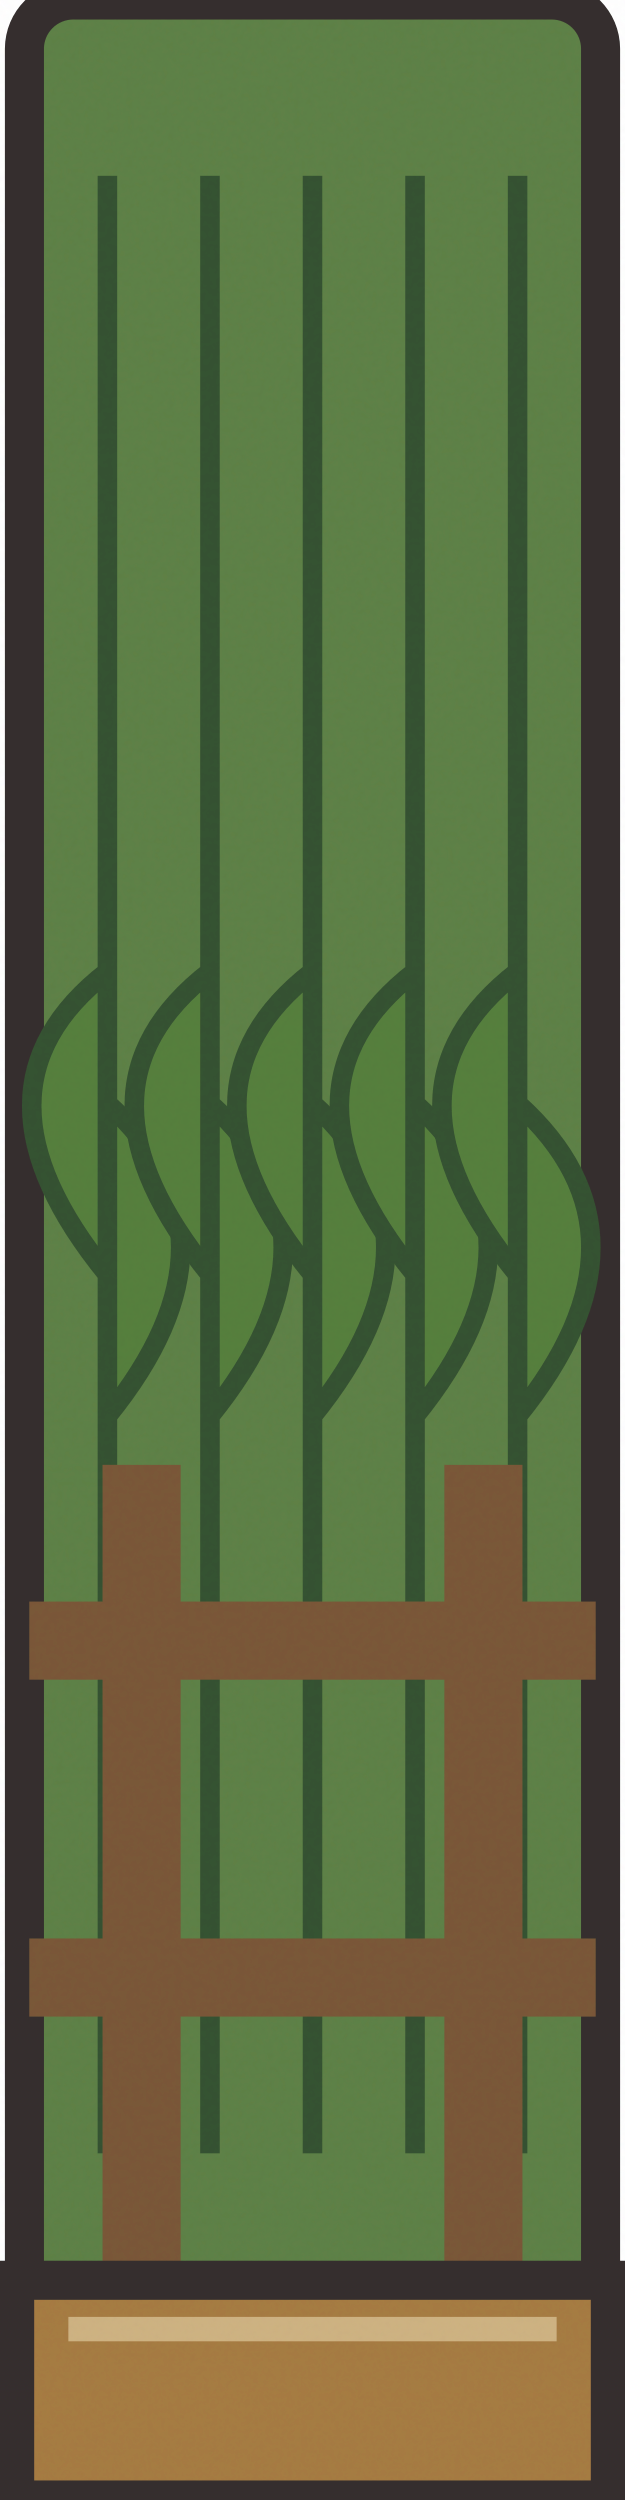
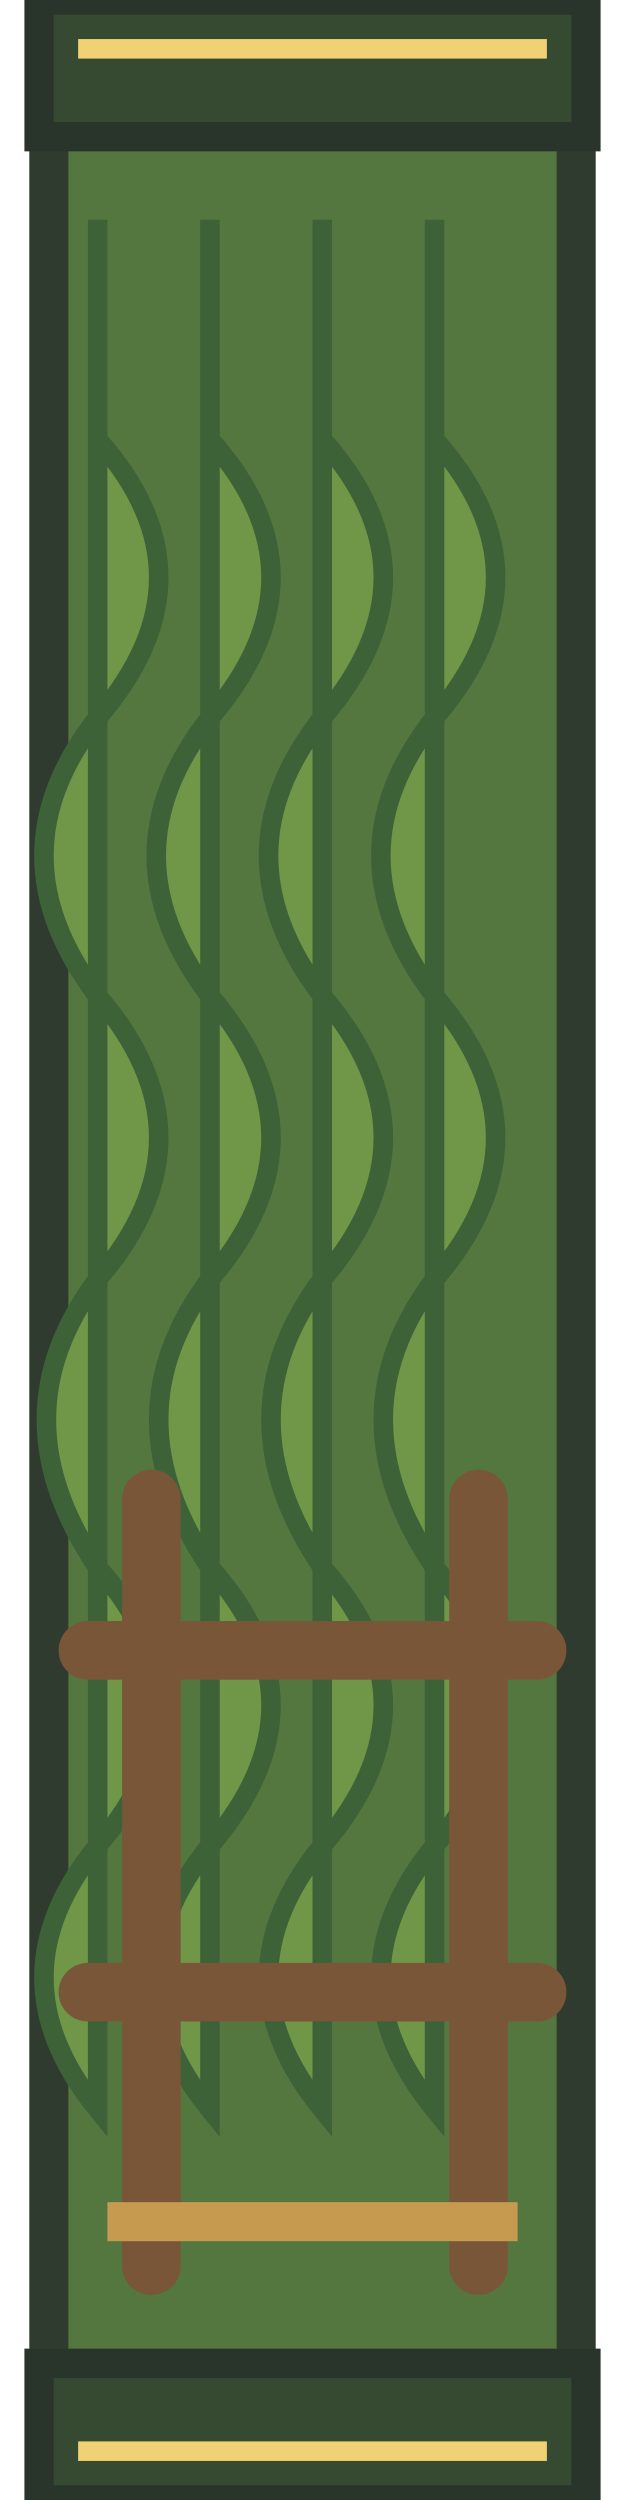
<svg xmlns="http://www.w3.org/2000/svg" width="128" height="512" viewBox="0 0 128 512">
-   <defs>
-     <filter id="paper" x="-10%" y="-10%" width="120%" height="120%">
-       <feTurbulence baseFrequency=".7" numOctaves="2" seed="7" type="fractalNoise" result="n" />
-       <feColorMatrix in="n" values="1 0 0 0 0 0 1 0 0 0 0 0 1 0 0 0 0 0 .045 0" />
-       <feBlend in="SourceGraphic" mode="multiply" />
-     </filter>
-   </defs>
-   <g filter="url(#paper)">
-     <rect x="5" y="0" width="118" height="512" rx="10" fill="#5e8146" stroke="#342f2d" stroke-width="8" />
-     <g fill="#567f3e" stroke="#355331" stroke-width="4">
-       <path d="M22 36v405m0-180q-31-38 0-62m0 91q30-37 0-64" />
-       <path d="M43 36v405m0-180q-31-38 0-62m0 91q30-37 0-64" />
-       <path d="M64 36v405m0-180q-31-38 0-62m0 91q30-37 0-64" />
-       <path d="M85 36v405m0-180q-31-38 0-62m0 91q30-37 0-64" />
-       <path d="M106 36v405m0-180q-31-38 0-62m0 91q30-37 0-64" />
-     </g>
-     <g stroke="#7a5938" stroke-width="16">
-       <path d="M6 336h116M6 405h116" />
-       <path d="M29 300v165M99 300v165" />
-     </g>
-     <path d="M3 467h122v45H3Z" fill="#a67b43" stroke="#342f2d" stroke-width="8" />
-     <path d="M14 477h100" stroke="#fff4cf" stroke-width="5" opacity=".45" />
+   <path d="M10 0h108v512H10z" fill="#54763f" stroke="#303b30" stroke-width="8" stroke-linejoin="round" />
+   <path d="M8 0h112v28H8zm0 484h112v28H8z" fill="#364a31" stroke="#29352b" stroke-width="6" />
+   <path d="M16 10h96M16 502h96" stroke="#f0d275" stroke-width="4" />
+   <g fill="#6f9747" stroke="#3d6237" stroke-width="4">
+     <path d="M20 45v387q-22-27 0-54q25-29 0-57q-21-31 0-59q25-29 0-58q-22-29 0-57q25-29 0-57z" />
+     <path d="M43 45v387q-22-27 0-54q25-29 0-57q-21-31 0-59q25-29 0-58q-22-29 0-57q25-29 0-57z" />
+     <path d="M66 45v387q-22-27 0-54q25-29 0-57q-21-31 0-59q25-29 0-58q-22-29 0-57q25-29 0-57z" />
+     <path d="M89 45v387q-22-27 0-54q25-29 0-57q-21-31 0-59q25-29 0-58q-22-29 0-57q25-29 0-57z" />
  </g>
+   <g stroke="#795638" stroke-width="12" stroke-linecap="round">
+     <path d="M18 338h92M18 408h92" />
+     <path d="M31 307v157M98 307v157" />
+   </g>
+   <path d="M22 455h84" stroke="#c69a4f" stroke-width="8" />
</svg>
